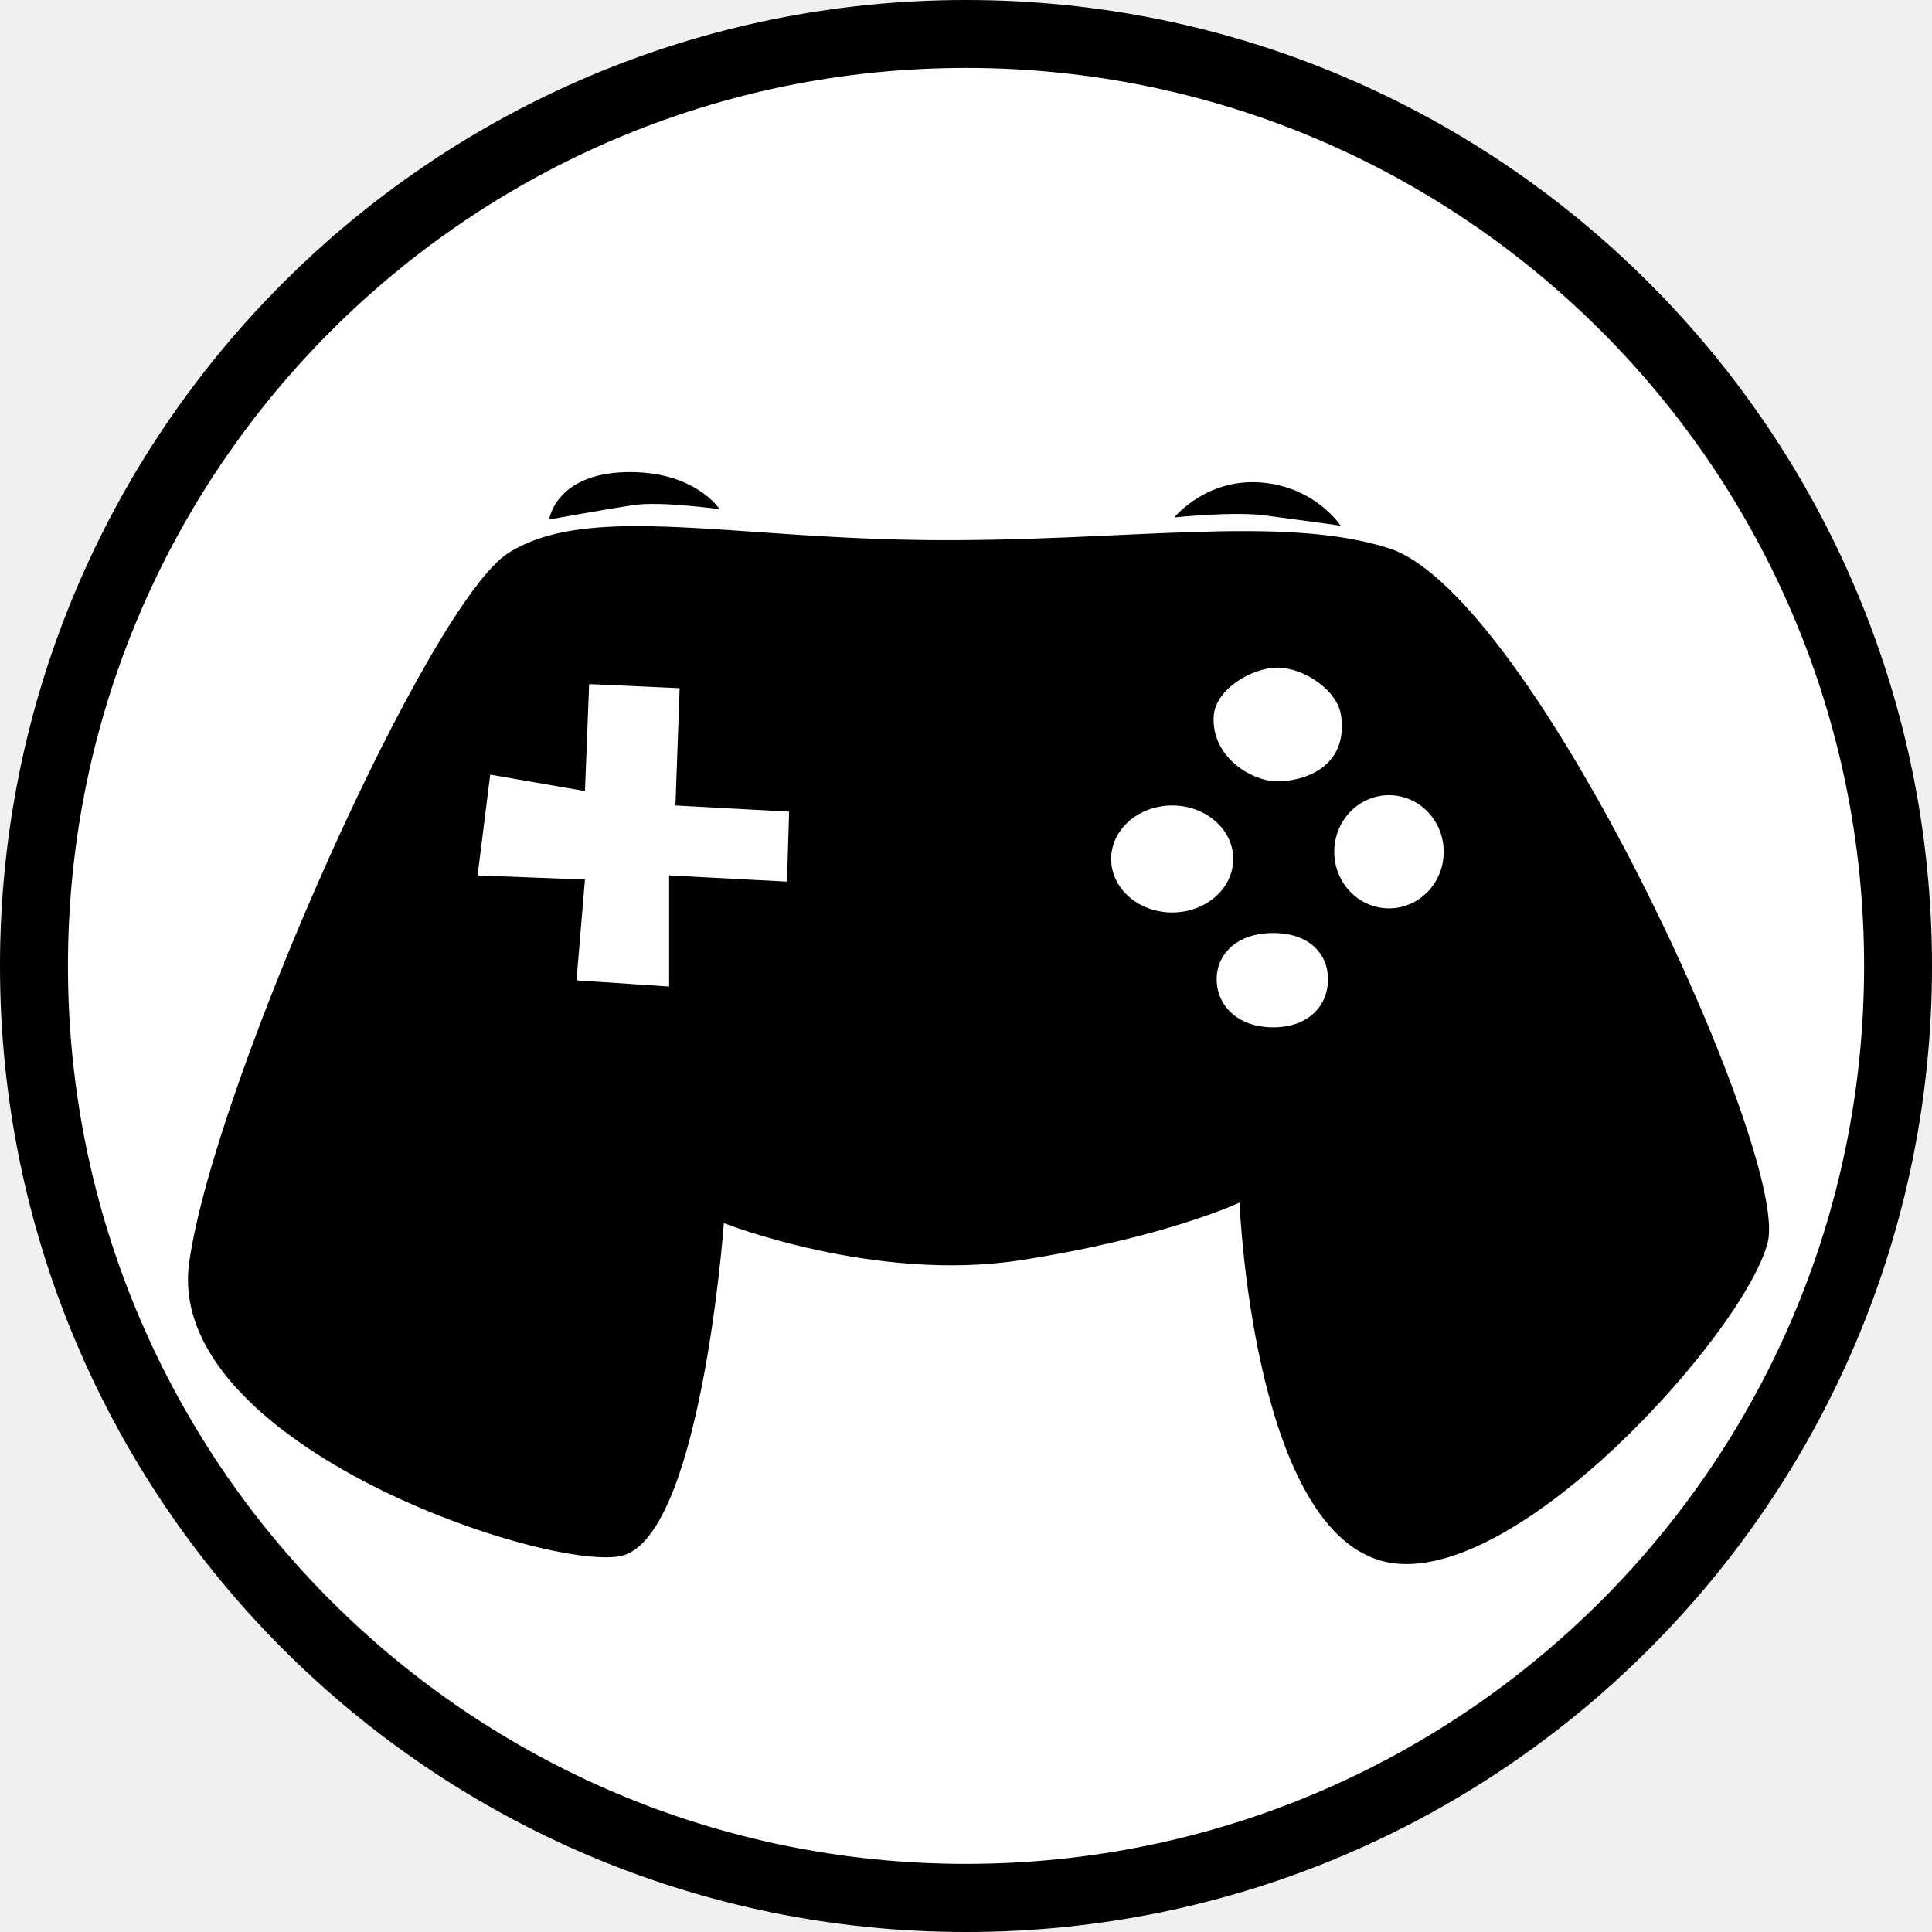
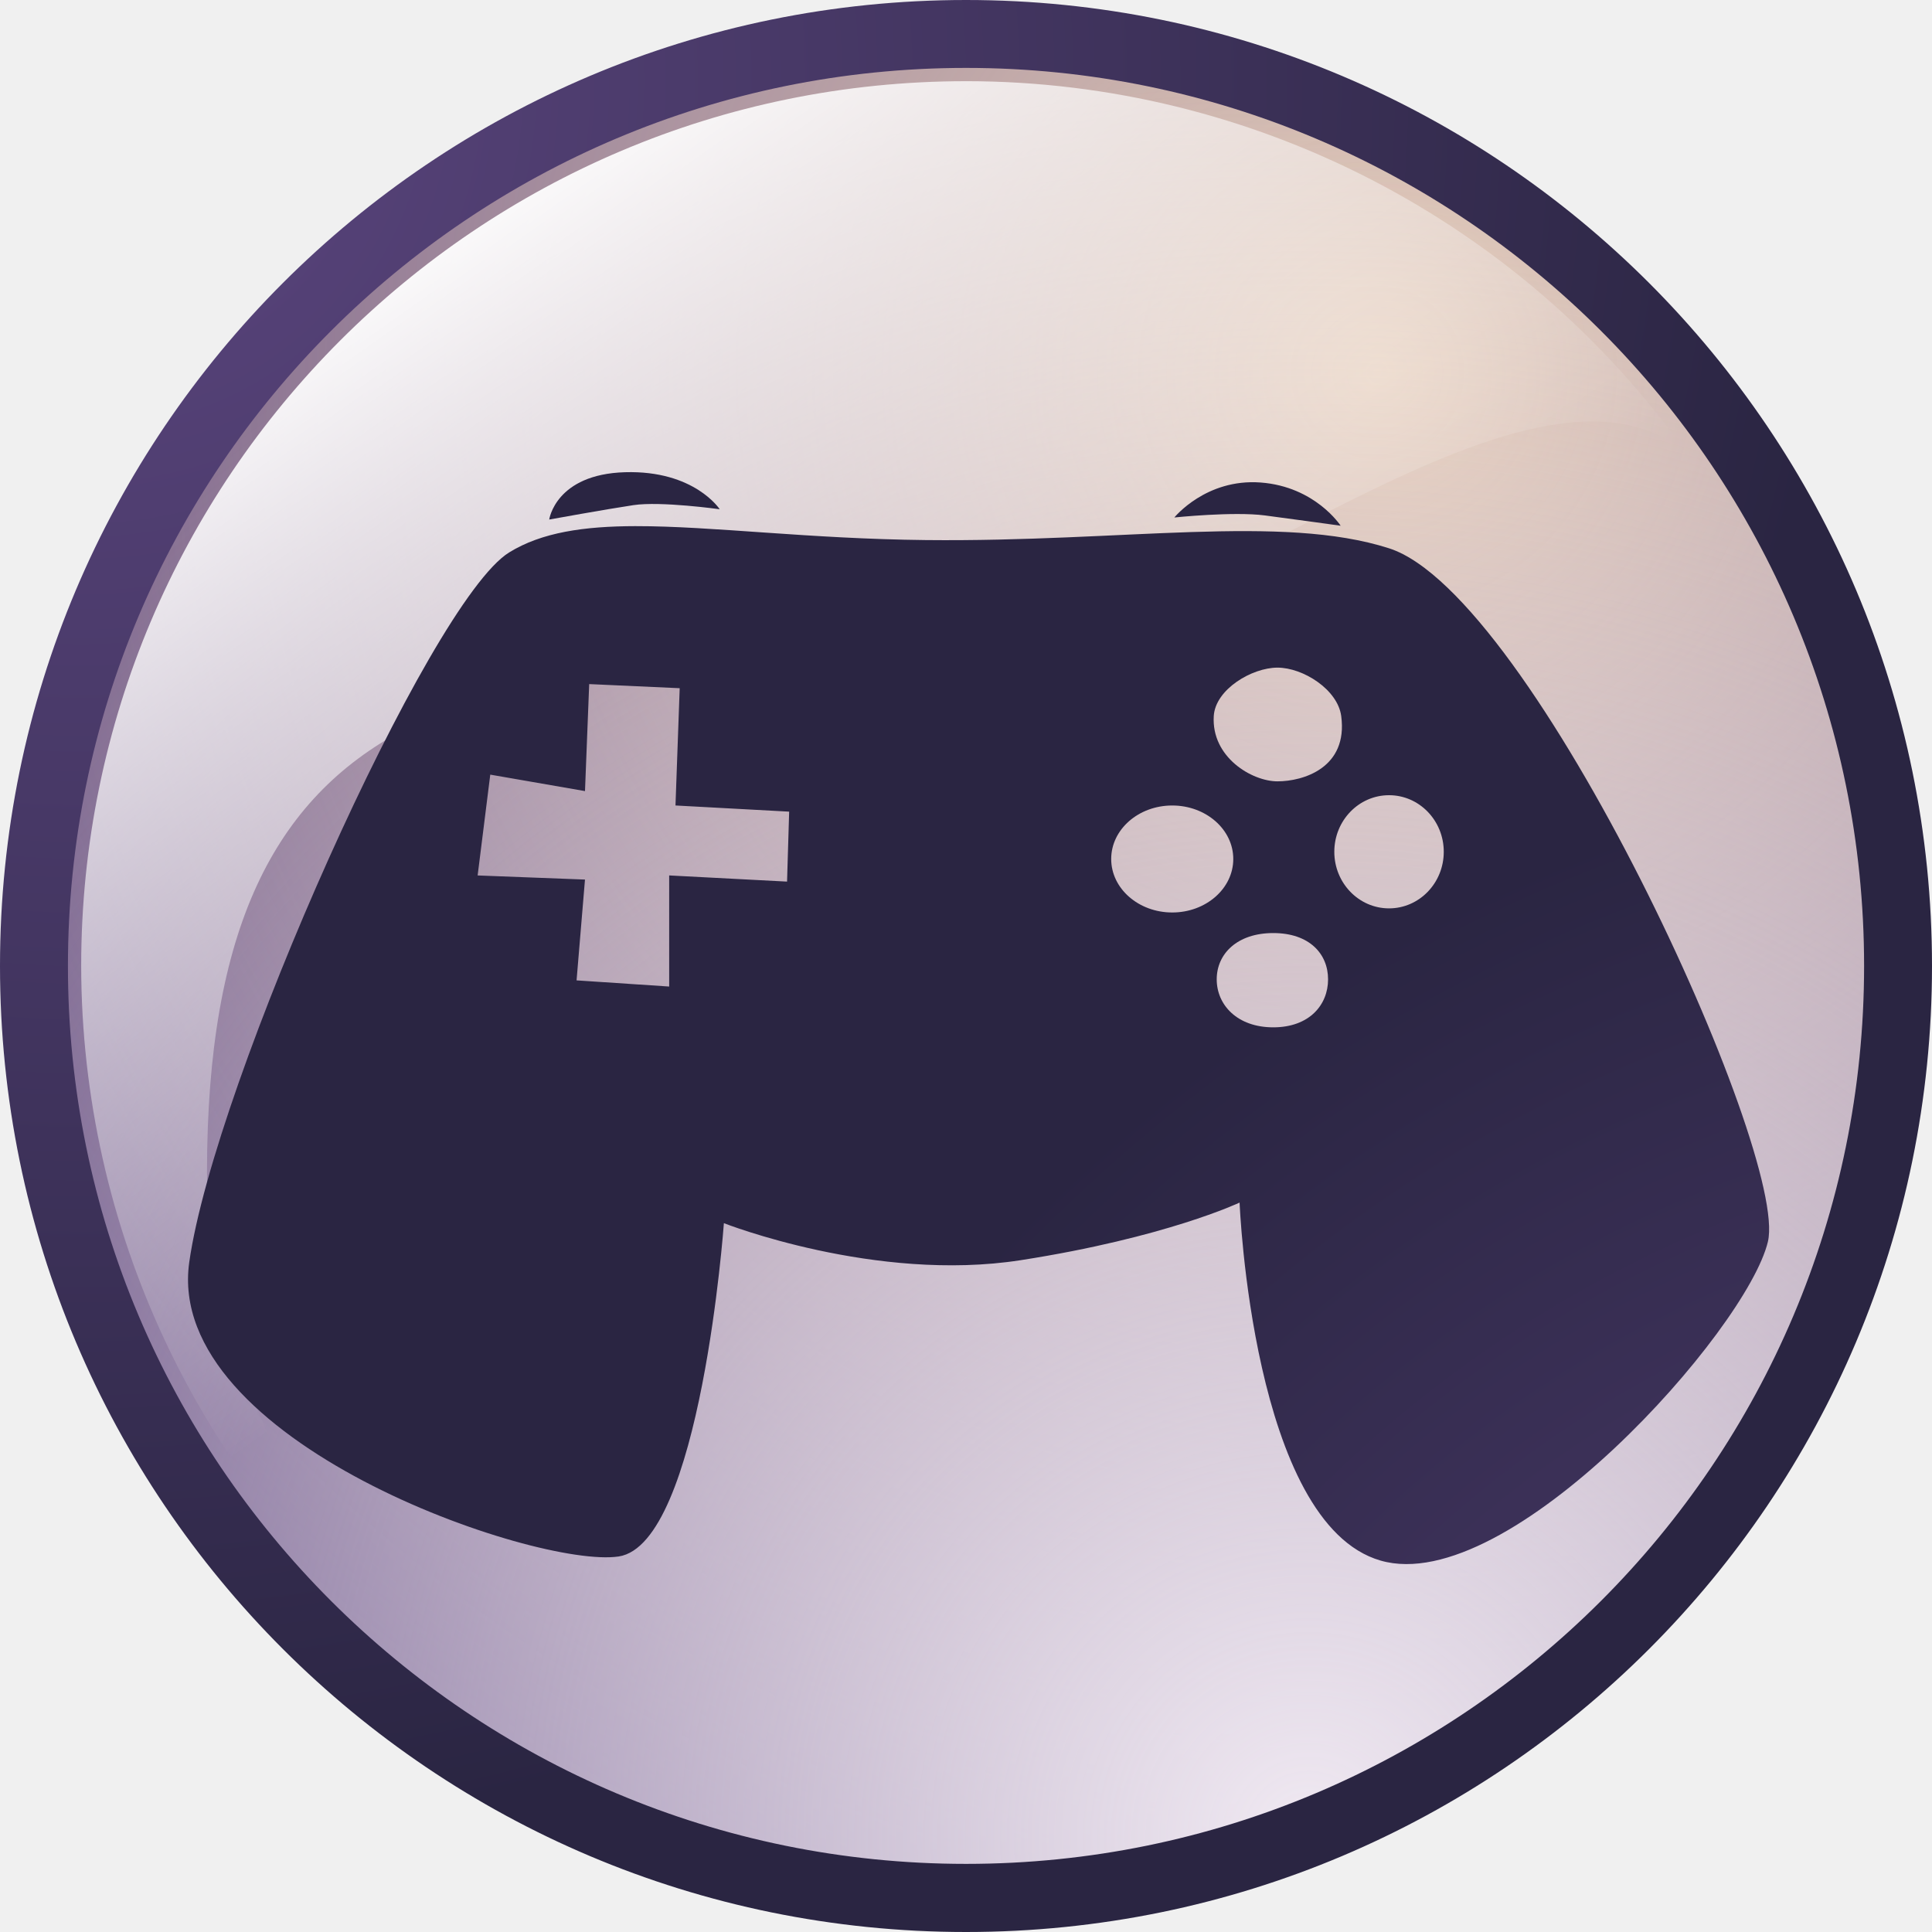
- <svg xmlns="http://www.w3.org/2000/svg" width="2048" height="2048" version="1.1" viewBox="0 0 2048 2048" id="svg14">
-   <defs id="defs18" />
-   <circle cx="1024" cy="1024" r="968.2" fill="#fff" id="circle2" />
-   <path d="m1024 0a1024 1024 0 00-1024 1024 1024 1024 0 001024 1024 1024 1024 0 001024-1024 1024 1024 0 00-1024-1024zm.023 71.99a952 951.9 0 01952 951.9 952 951.9 0 01-952 951.9 952 951.9 0 01-952-951.9 952 951.9 0 01952-951.9z" fill="#010000" style="paint-order:stroke fill markers" id="path4" />
-   <g id="g12" transform="matrix(0.9227864,0,0,0.9020233,140.3368,149.3575)">
-     <path d="m 578.31,452.71 c -59.674,0.093 -108.17,7.308 -145.5,30.883 -91.882,58.031 -338.51,623.828 -367.53,834.188 -29.015,210.36 398.96,360.27 493.26,345.77 94.3,-14.508 120.9,-391.708 120.9,-391.708 0,0 174.09,70.121 340.93,43.524 166.84,-26.597 251.47,-67.703 251.47,-67.703 0,0 14.508,377.2 162,420.72 147.49,43.523 420.72,-270.81 444.9,-374.78 24.18,-103.97 -269.72,-760.6 -435.23,-814.85 -123.41,-40.447 -304.66,-7.254 -531.95,-9.672 -134.95,-1.436 -246.04,-16.511 -333.25,-16.375 z M 1315.36,619 c 29.378,5.9e-4 69.095,25.71 73.193,56.822 8.044,61.066 -43.816,76.82 -73.193,76.82 -29.378,5.9e-4 -76.135,-28.361 -73.195,-76.82 1.901,-31.325 43.816,-56.823 73.195,-56.822 z m -790.67,19.344 103.97,4.836 -4.836,137.82 130.57,7.254 -2.418,82.211 -135.4,-7.254 v 130.57 l -106.39,-7.254 9.67,-118.48 -123.31,-4.836 14.508,-118.48 108.81,19.344 z m 918.82,130.57 c 34.721,0 62.867,29.77 62.867,66.494 0,36.724 -28.146,66.494 -62.867,66.494 -34.721,0 -62.867,-29.77 -62.867,-66.494 0,-36.724 28.146,-66.494 62.867,-66.494 z m -249.05,12.09 c 38.727,-5e-4 70.121,28.146 70.121,62.867 0,34.721 -31.394,62.868 -70.121,62.867 -38.726,-4.9e-4 -70.119,-28.147 -70.119,-62.867 0,-34.72 31.393,-62.867 70.119,-62.867 z m 116.06,149.91 c 41.397,4.9e-4 62.955,24.358 62.955,54.404 0,30.046 -21.558,56.404 -62.955,56.404 -41.398,3e-4 -64.957,-26.358 -64.957,-56.404 0,-30.047 23.559,-54.405 64.957,-54.404 z" id="path6" />
-     <path d="m 674.61,432.81 c 0,0 -67.702,-9.672 -99.136,-4.836 -31.433,4.836 -96.718,16.926 -96.718,16.926 0,0 7.254,-53.195 87.046,-55.613 79.792,-2.418 108.81,43.523 108.81,43.523 z" id="path8" />
-     <path d="m 1387.9,452.16 c 0,0 -50.777,-7.254 -87.046,-12.09 -36.269,-4.836 -103.97,2.418 -103.97,2.418 0,0 36.269,-45.941 99.136,-41.105 62.867,4.836 91.882,50.777 91.882,50.777 z" id="path10" />
+ <svg xmlns="http://www.w3.org/2000/svg" width="128" height="128" version="1.1" viewBox="0 0 128 128">
+   <defs>
+     <linearGradient id="biloue" x1="29.357" x2="64.456" y1="12.579" y2="62.118" gradientUnits="userSpaceOnUse">
+       <stop stop-color="#fff" offset="0" />
+       <stop stop-color="#fff" stop-opacity="0" offset="1" />
+     </linearGradient>
+     <radialGradient id="biloud" cx="123.08" cy="104.66" r="58.621" gradientTransform="matrix(0 -2 2 -1.9982e-8 -122.62 367.86)" gradientUnits="userSpaceOnUse">
+       <stop stop-color="#f0e9f2" offset="0" />
+       <stop stop-color="#f0e9f2" stop-opacity="0" offset="1" />
+     </radialGradient>
+     <radialGradient id="bilouc" cx="15.023" cy="-37.564" r="58.621" gradientTransform="matrix(0 2 -2 0 16.136 -5.3795)" gradientUnits="userSpaceOnUse">
+       <stop stop-color="#e7ceb8" offset="0" />
+       <stop stop-color="#e7ceb8" stop-opacity="0" offset="1" />
+     </radialGradient>
+     <radialGradient id="biloub" cx="128" cy="128" r="64" gradientTransform="matrix(5.0621e-8 -2 2 1.9053e-7 -128 384)" gradientUnits="userSpaceOnUse">
+       <stop stop-color="#5c4680" offset="0" />
+       <stop stop-color="#2a2542" offset="1" />
+     </radialGradient>
+     <radialGradient id="biloua" cx="5.379" cy="5.379" r="62" gradientTransform="matrix(9.3661e-6 1.891 -1.891 1.1385e-5 15.55 -4.7927)" gradientUnits="userSpaceOnUse">
+       <stop stop-color="#5c4680" offset="0" />
+       <stop stop-color="#2a2542" offset="1" />
+     </radialGradient>
+   </defs>
+   <circle cx="64" cy="64" r="60.512" fill="#5c4680" />
+   <circle cx="64" cy="64" r="60.512" fill="url(#bilouc)" />
+   <circle cx="64" cy="64" r="60.512" fill="url(#biloud)" />
+   <path fill="url(#biloue)" d="m64 5.379c-32.375 5.7e-5 -58.621 26.246-58.621 58.621 0.023 17.322 7.706 33.747 20.986 44.867-7.177-9.928-12.602-18.925-12.651-31.176-8.64e-4 -32.376 17.91-34.352 50.286-34.353 13.885 0.006 37.19-22.262 47.777-13.278-10.99-15.478-28.795-24.675-47.777-24.682z" />
+   <path fill="url(#biloua)" d="m64 0a64 64 0 0 0-64 64 64 64 0 0 0 64 64 64 64 0 0 0 64-64 64 64 0 0 0-64-64zm0.001 4.499a59.5 59.494 0 0 1 59.5 59.494 59.5 59.494 0 0 1-59.5 59.494 59.5 59.494 0 0 1-59.5-59.494 59.5 59.494 0 0 1 59.5-59.494z" />
+   <g fill="url(#biloua)" transform="matrix(.92279 0 0 .90202 140.34 149.36)">
+     <path d="m-106.43-126.94c-3.73 6e-3 -6.761 0.457-9.094 1.93-5.743 3.627-21.157 38.989-22.971 52.137-1.813 13.148 24.935 22.517 30.829 21.611 5.894-0.907 7.556-24.482 7.556-24.482s10.881 4.383 21.308 2.72c10.428-1.662 15.717-4.231 15.717-4.231s0.907 23.575 10.125 26.295c9.218 2.72 26.295-16.926 27.806-23.424s-16.858-47.538-27.202-50.928c-7.713-2.528-19.041-0.453-33.247-0.604-8.434-0.09-15.378-1.032-20.828-1.023zm46.066 10.393c1.836 4e-5 4.318 1.607 4.575 3.551 0.503 3.817-2.739 4.801-4.575 4.801-1.836 4e-5 -4.758-1.773-4.575-4.801 0.119-1.958 2.739-3.551 4.575-3.551zm-49.417 1.209 6.498 0.302-0.302 8.614 8.161 0.453-0.151 5.138-8.463-0.453v8.161l-6.649-0.453 0.604-7.405-7.707-0.302 0.907-7.405 6.801 1.209zm57.426 8.161c2.17 0 3.929 1.861 3.929 4.156s-1.759 4.156-3.929 4.156c-2.17 0-3.929-1.861-3.929-4.156s1.759-4.156 3.929-4.156zm-15.566 0.756c2.42-3e-5 4.383 1.759 4.383 3.929 0 2.17-1.962 3.929-4.383 3.929-2.42-3.1e-5 -4.382-1.759-4.382-3.929s1.962-3.929 4.382-3.929zm7.254 9.369c2.587 3.1e-5 3.935 1.522 3.935 3.4s-1.347 3.525-3.935 3.525c-2.587 1.9e-5 -4.06-1.647-4.06-3.525 0-1.878 1.472-3.4 4.06-3.4z" />
+     <path d="m-100.41-128.18s-4.231-0.604-6.196-0.302c-1.965 0.302-6.045 1.058-6.045 1.058s0.453-3.325 5.44-3.476c4.987-0.151 6.801 2.72 6.801 2.72z" />
+     <path d="m-55.831-126.97s-3.174-0.453-5.44-0.756c-2.267-0.302-6.498 0.151-6.498 0.151s2.267-2.871 6.196-2.569c3.929 0.302 5.743 3.174 5.743 3.174z" />
  </g>
</svg>
